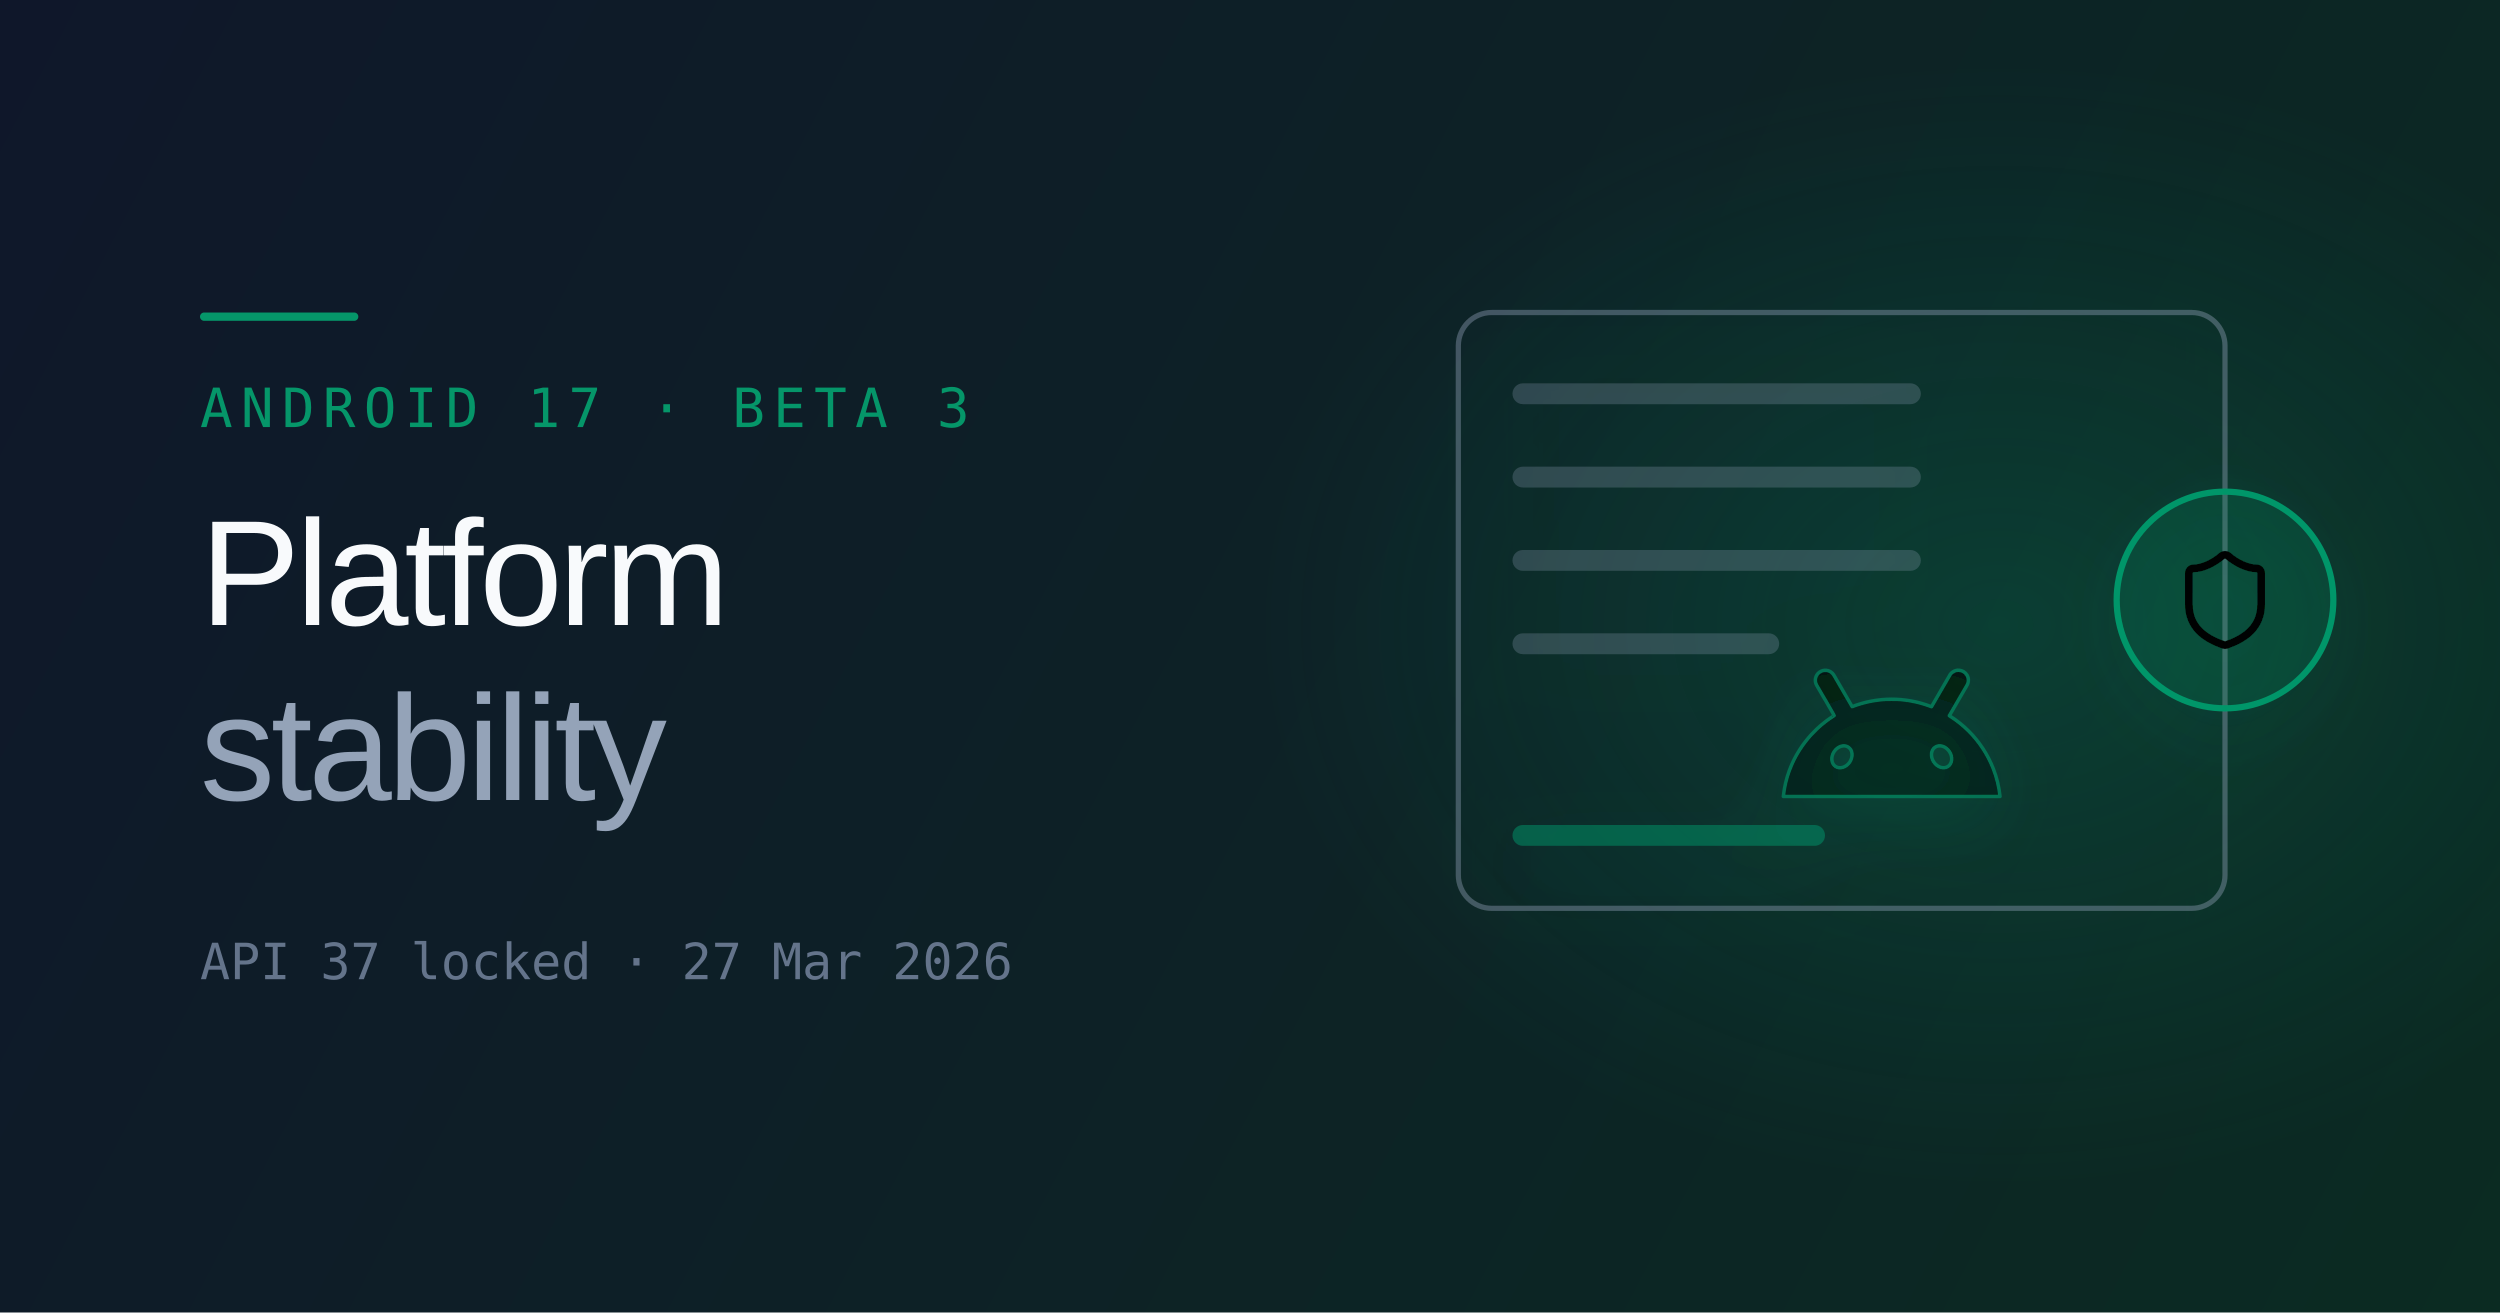
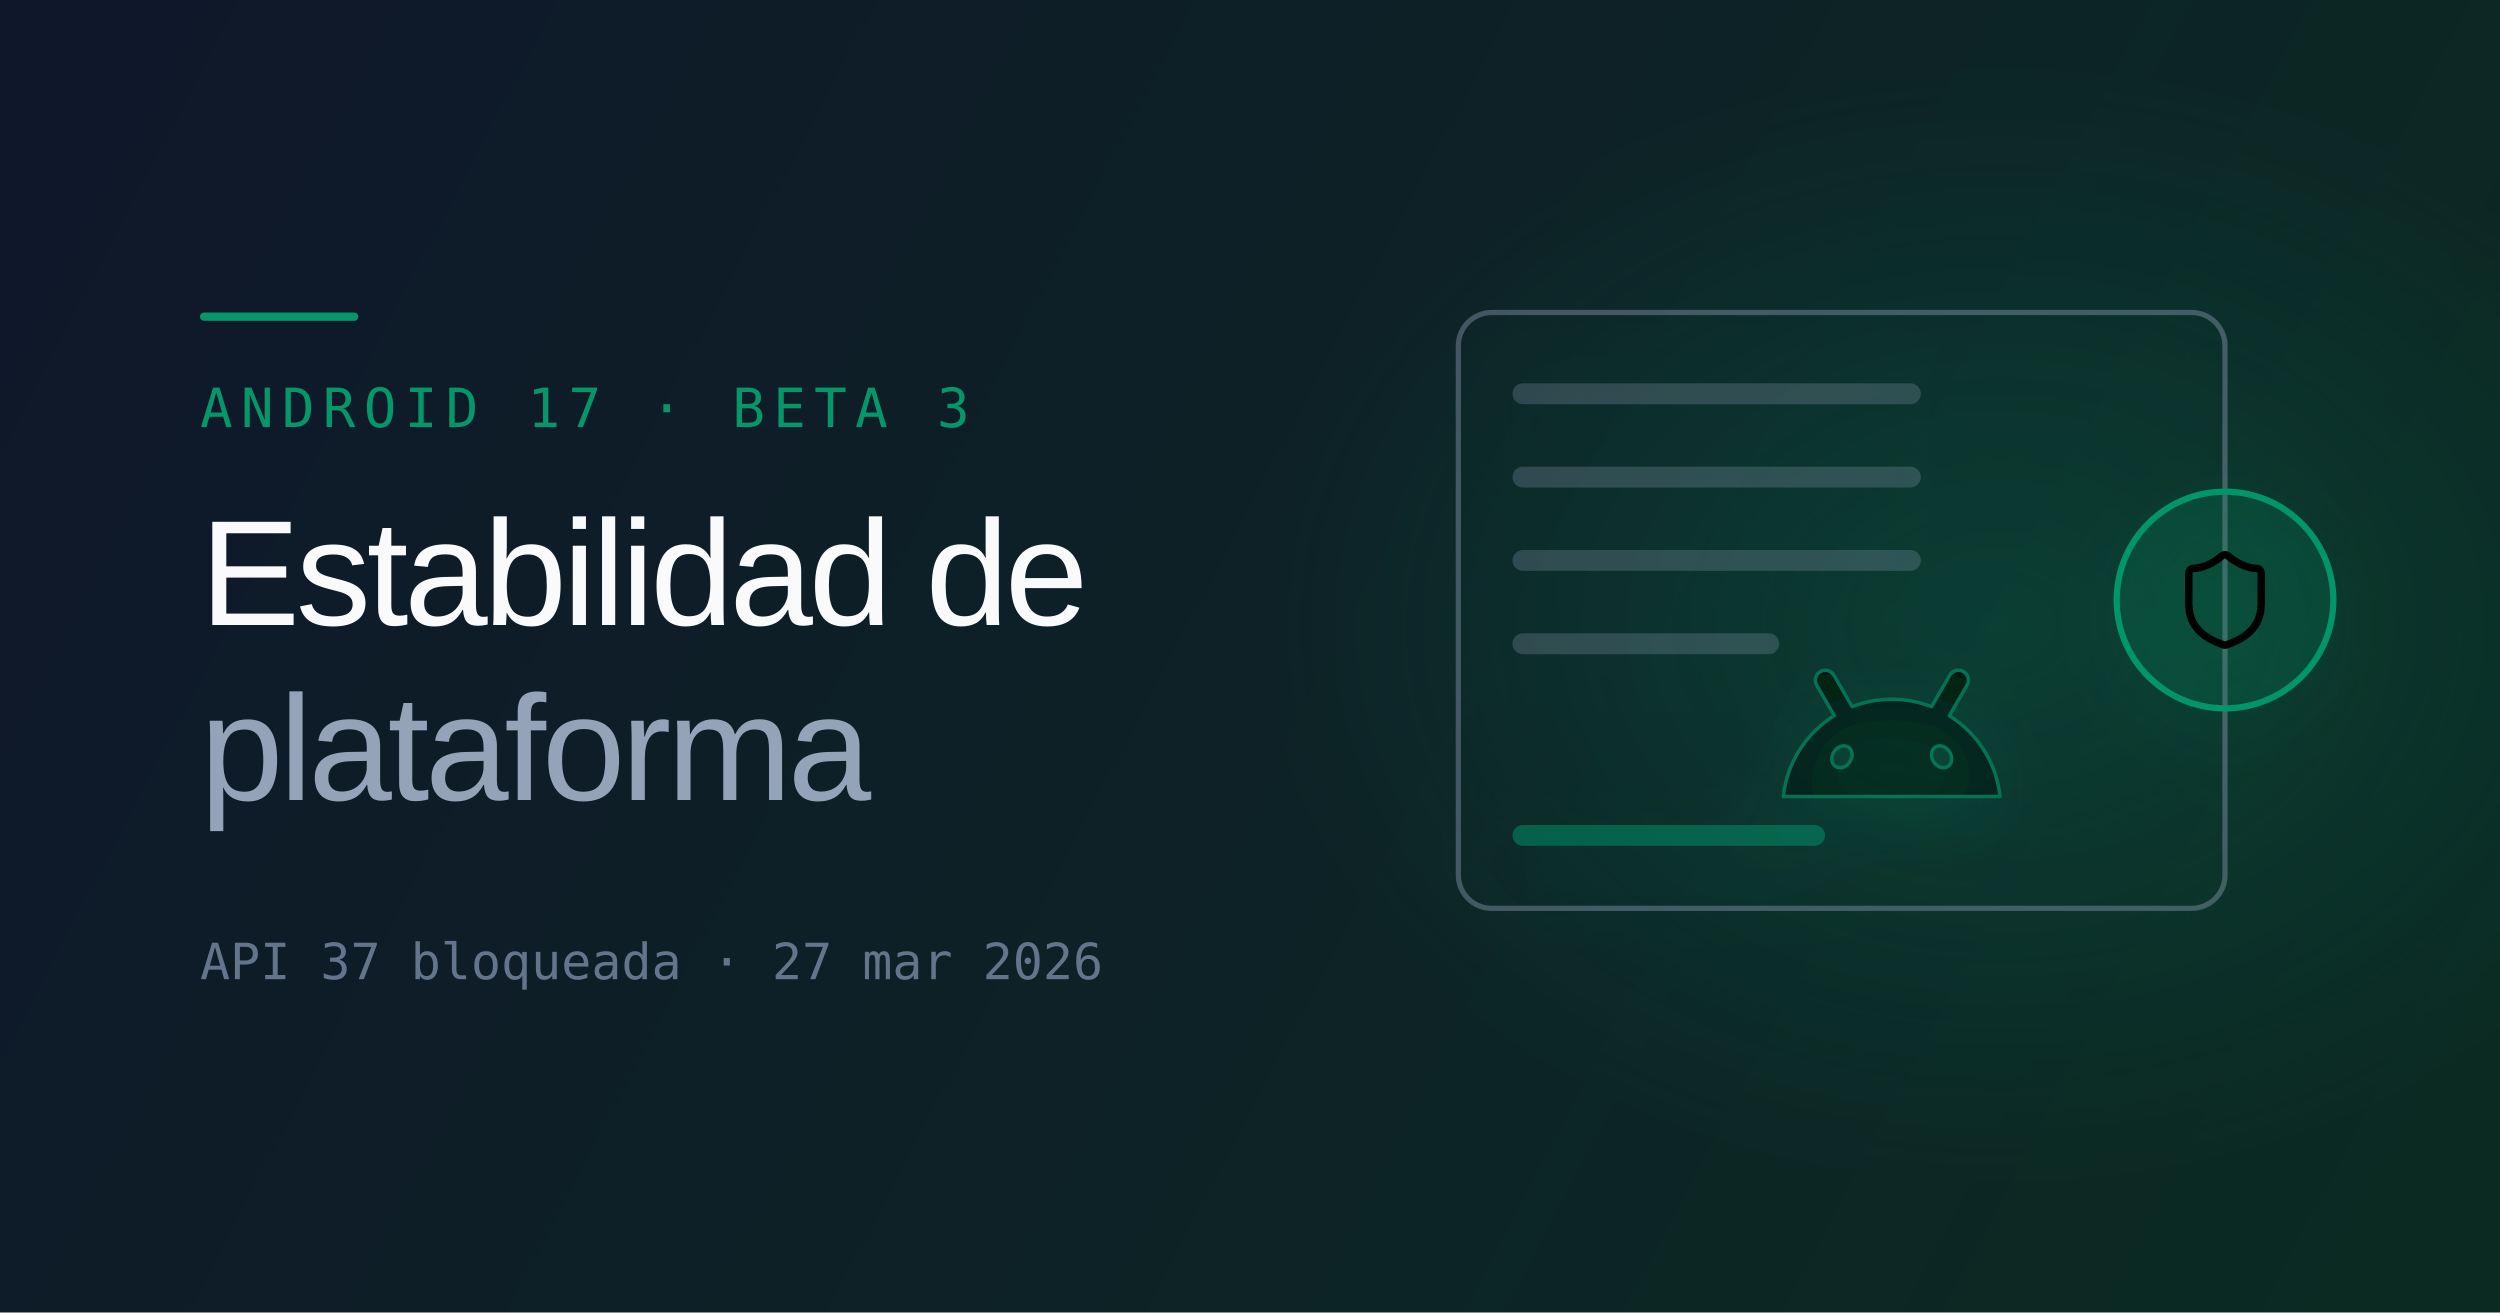
- <svg xmlns="http://www.w3.org/2000/svg" viewBox="0 0 1200 630" fill="none" role="img" aria-label="Android 17 Beta 3 banner — platform stability reached.">
+ <svg xmlns="http://www.w3.org/2000/svg" viewBox="0 0 1200 630" fill="none" role="img" aria-label="Banner de Android 17 Beta 3 — estabilidad de plataforma alcanzada.">
  <defs>
-     <linearGradient id="bg-android-17-beta-3" x1="0" y1="0" x2="1200" y2="630" gradientUnits="userSpaceOnUse">
+     <linearGradient id="bg-android-17-beta-3-es" x1="0" y1="0" x2="1200" y2="630" gradientUnits="userSpaceOnUse">
      <stop offset="0%" stop-color="#0F172A" />
      <stop offset="100%" stop-color="#0B2B22" />
    </linearGradient>
-     <radialGradient id="glow-android-17-beta-3" cx="50%" cy="50%" r="50%">
+     <radialGradient id="glow-android-17-beta-3-es" cx="50%" cy="50%" r="50%">
      <stop offset="0%" stop-color="#059669" stop-opacity="0.22" />
      <stop offset="100%" stop-color="#059669" stop-opacity="0" />
    </radialGradient>
-     <filter id="lift-android-17-beta-3" x="-30%" y="-30%" width="160%" height="160%">
+     <filter id="lift-android-17-beta-3-es" x="-30%" y="-30%" width="160%" height="160%">
      <feDropShadow dx="0" dy="10" stdDeviation="18" flood-color="#059669" flood-opacity="0.275" />
    </filter>
  </defs>
-   <rect width="1200" height="630" fill="url(#bg-android-17-beta-3)" />
-   <ellipse cx="960" cy="300" rx="360" ry="270" fill="url(#glow-android-17-beta-3)" />
-   <g filter="url(#lift-android-17-beta-3)">
+   <rect width="1200" height="630" fill="url(#bg-android-17-beta-3-es)" />
+   <ellipse cx="960" cy="300" rx="360" ry="270" fill="url(#glow-android-17-beta-3-es)" />
+   <g filter="url(#lift-android-17-beta-3-es)">
    <rect x="700" y="150" width="368" height="286" rx="16" fill="none" stroke="#94A3B8" stroke-width="2.5" opacity="0.4" />
    <rect x="726" y="184" width="196" height="10" rx="5" fill="#94A3B8" opacity="0.26" />
    <rect x="726" y="224" width="196" height="10" rx="5" fill="#94A3B8" opacity="0.26" />
    <rect x="726" y="264" width="196" height="10" rx="5" fill="#94A3B8" opacity="0.26" />
    <rect x="726" y="304" width="128" height="10" rx="5" fill="#94A3B8" opacity="0.26" />
    <g transform="translate(856 300) scale(4.333333)" opacity="0.6" fill="none" stroke="#059669" stroke-width="0.39" stroke-linecap="round" stroke-linejoin="round">
      <path fill="currentColor" d="M18.44 5.559q-1.015 1.748-2.028 3.498q-.055-.023-.111-.043a12.1 12.1 0 0 0-8.68.033C7.537 8.897 5.868 6.026 5.6 5.56a1 1 0 0 0-.141-.19a1.104 1.104 0 0 0-1.768 1.298c1.947 3.37-.096-.216 1.948 3.36c.017.03-.495.263-1.393 1.017C2.9 12.176.452 14.772 0 18.99h24a11.7 11.7 0 0 0-.746-3.068a12.1 12.1 0 0 0-2.74-4.184a12 12 0 0 0-2.131-1.687c.66-1.122 1.312-2.256 1.965-3.385a1.11 1.11 0 0 0-.008-1.12a1.1 1.1 0 0 0-.852-.532c-.522-.054-.939.313-1.049.545m-.04 8.46c.395.593.324 1.331-.156 1.65c-.48.32-1.188.1-1.582-.493s-.324-1.33.156-1.65c.473-.316 1.182-.11 1.582.494m-11.193-.492c.48.32.55 1.058.156 1.65c-.394.593-1.103.815-1.584.495c-.48-.32-.55-1.058-.156-1.65c.4-.603 1.109-.811 1.584-.495" />
    </g>
    <circle cx="1068" cy="288" r="52" fill="#059669" opacity="0.16" />
    <circle cx="1068" cy="288" r="52" fill="none" stroke="#059669" stroke-width="3" />
    <g transform="translate(1042 262) scale(2.166667)" opacity="0.95" fill="none" stroke="#059669" stroke-width="0.78" stroke-linecap="round" stroke-linejoin="round">
      <path fill="none" stroke="currentColor" stroke-linecap="round" stroke-linejoin="round" stroke-width="1.7" d="M20 13c0 5-3.5 7.5-7.66 8.95a1 1 0 0 1-.67-.01C7.5 20.5 4 18 4 13V6a1 1 0 0 1 1-1c2 0 4.5-1.2 6.24-2.72a1.17 1.17 0 0 1 1.52 0C14.51 3.81 17 5 19 5a1 1 0 0 1 1 1z" />
    </g>
    <rect x="726" y="396" width="150" height="10" rx="5" fill="#059669" opacity="0.5" />
  </g>
  <rect x="96" y="150" width="76" height="4" rx="2" fill="#059669" />
  <text x="96" y="205" font-family="'IBM Plex Mono',ui-monospace,monospace" font-size="26" letter-spacing="4" fill="#059669">ANDROID 17 · BETA 3</text>
-   <text x="96" y="300" font-family="Switzer,'Helvetica Neue',Arial,sans-serif" font-size="72" font-weight="500" letter-spacing="-2" fill="#F8FAFC">Platform</text>
-   <text x="96" y="384" font-family="Switzer,'Helvetica Neue',Arial,sans-serif" font-size="72" font-weight="500" letter-spacing="-2" fill="#94A3B8">stability</text>
-   <text x="96" y="470" font-family="'IBM Plex Mono',ui-monospace,monospace" font-size="24" fill="#64748B">API 37 locked · 27 Mar 2026</text>
+   <text x="96" y="300" font-family="Switzer,'Helvetica Neue',Arial,sans-serif" font-size="72" font-weight="500" letter-spacing="-2" fill="#F8FAFC">Estabilidad de</text>
+   <text x="96" y="384" font-family="Switzer,'Helvetica Neue',Arial,sans-serif" font-size="72" font-weight="500" letter-spacing="-2" fill="#94A3B8">plataforma</text>
+   <text x="96" y="470" font-family="'IBM Plex Mono',ui-monospace,monospace" font-size="24" fill="#64748B">API 37 bloqueada · 27 mar 2026</text>
</svg>
